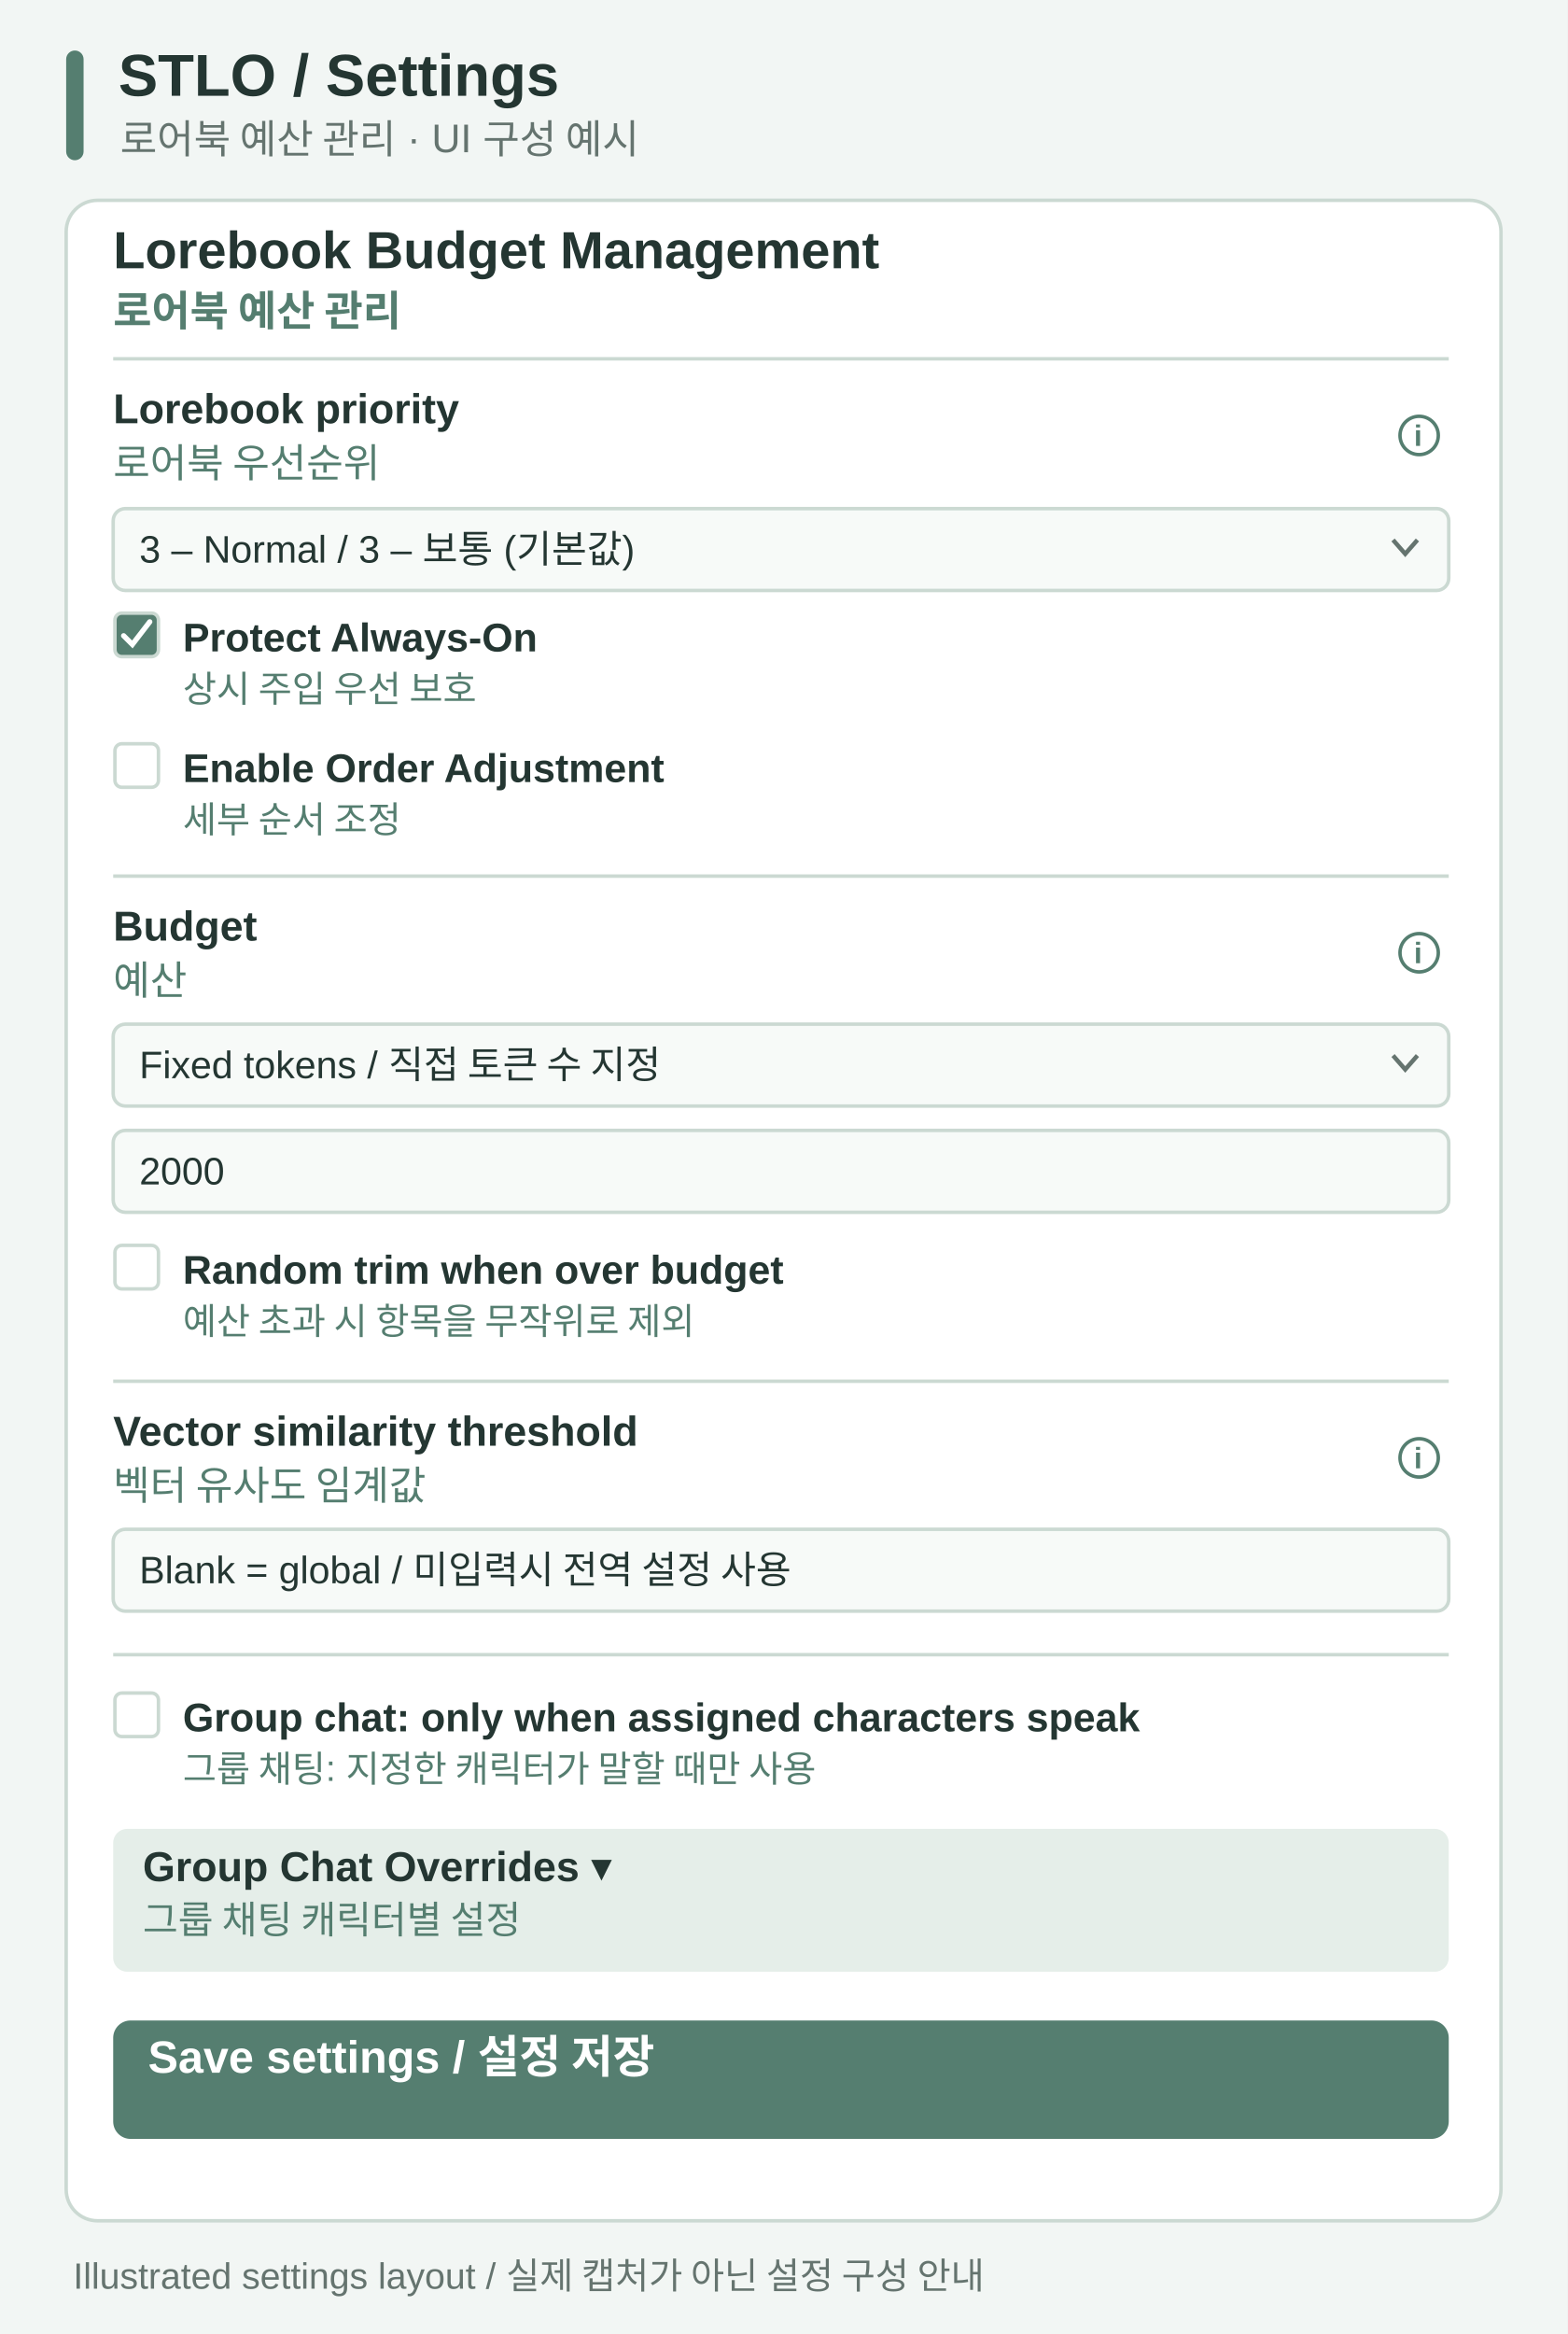
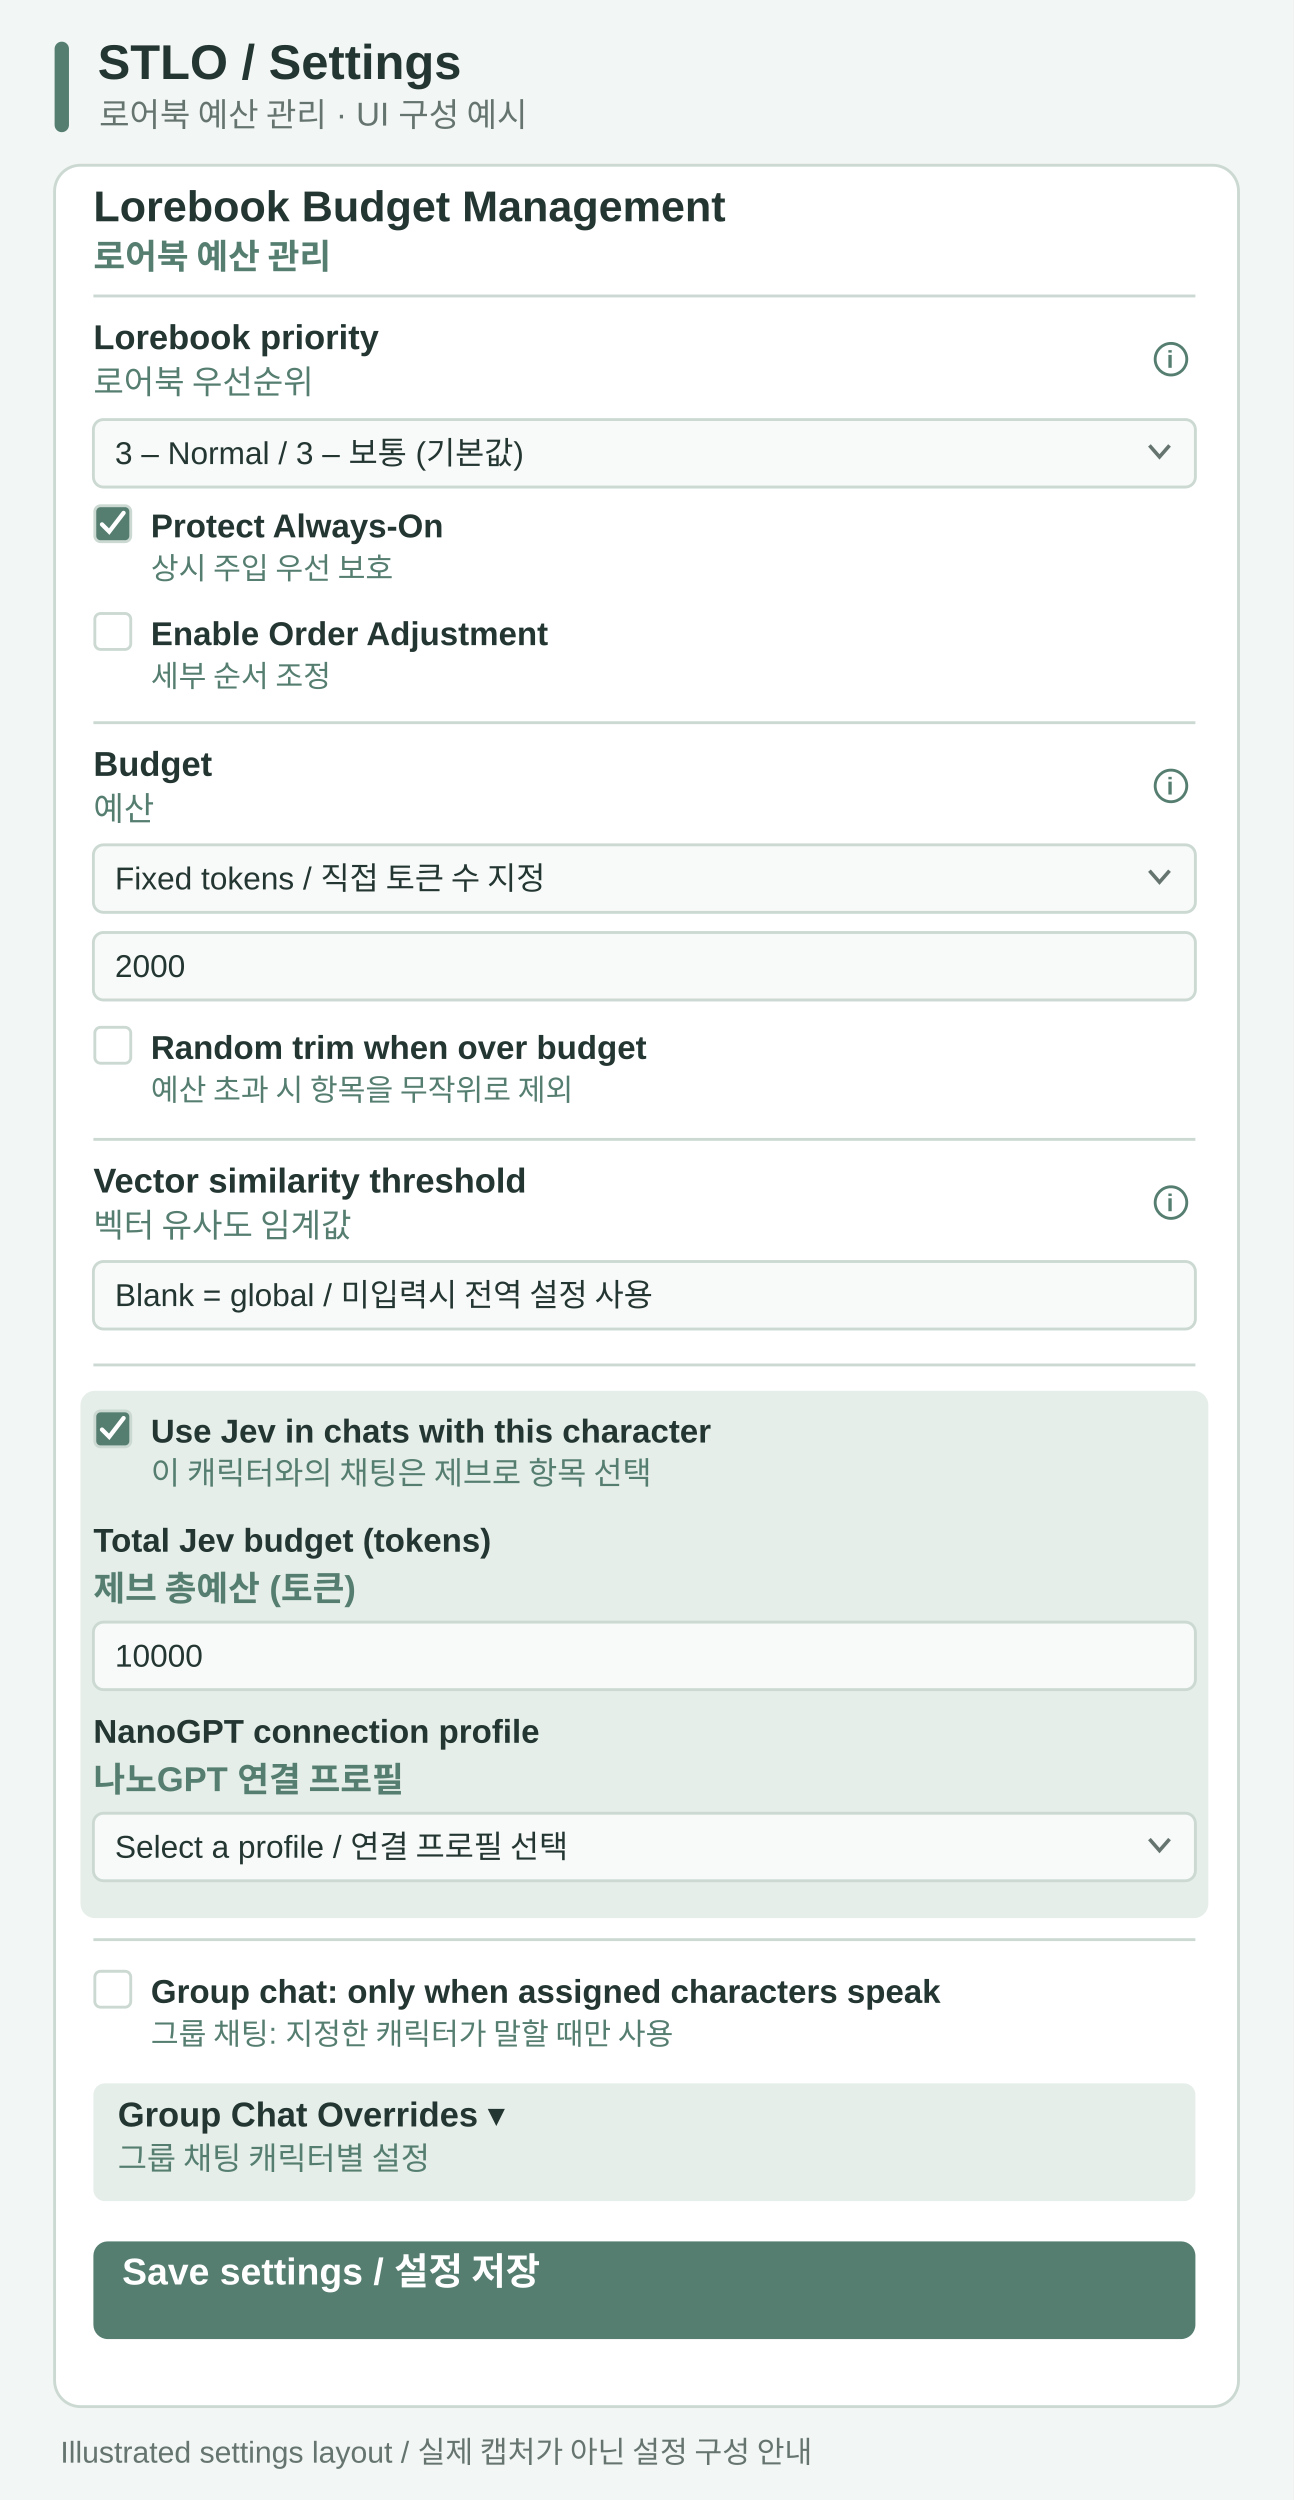
- <svg xmlns="http://www.w3.org/2000/svg" viewBox="0 0 900 1340" width="900" height="1340" font-family="Arial, 'Noto Sans KR', 'Apple SD Gothic Neo', 'Malgun Gothic', sans-serif" role="img" aria-label="STLO bilingual settings layout">
-   <rect x="0" y="0" width="900" height="1340" rx="0" fill="#f2f6f4" stroke="none" stroke-width="2" />
+ <svg xmlns="http://www.w3.org/2000/svg" viewBox="0 0 900 1740" width="900" height="1740" font-family="Arial, 'Noto Sans KR', 'Apple SD Gothic Neo', 'Malgun Gothic', sans-serif" role="img" aria-label="STLO bilingual settings layout">
+   <rect x="0" y="0" width="900" height="1740" rx="0" fill="#f2f6f4" stroke="none" stroke-width="2" />
  <rect x="38" y="29" width="10" height="63" rx="5" fill="#557e70" stroke="none" stroke-width="2" />
  <text x="68" y="55" font-size="34" fill="#243632" font-weight="650">STLO / Settings</text>
  <text x="69" y="88" font-size="23" fill="#65746f" font-weight="400">로어북 예산 관리 · UI 구성 예시</text>
-   <rect x="38" y="115" width="824" height="1160" rx="18" fill="#ffffff" stroke="#cbd9d2" stroke-width="2" />
+   <rect x="38" y="115" width="824" height="1560" rx="18" fill="#ffffff" stroke="#cbd9d2" stroke-width="2" />
  <text x="65" y="154" font-size="30" fill="#243632" font-weight="650">Lorebook Budget Management</text>
  <text x="65" y="187" font-size="24" fill="#557e70" font-weight="650">로어북 예산 관리</text>
  <path d="M65 206H832" stroke="#cbd9d2" stroke-width="2" />
  <text x="65" y="243" font-size="24" fill="#243632" font-weight="650">Lorebook priority</text>
  <text x="65" y="274" font-size="23" fill="#557e70" font-weight="400">로어북 우선순위</text>
  <circle cx="815" cy="250" r="11" fill="none" stroke="#557e70" stroke-width="2" />
  <text x="812" y="256" font-size="17" fill="#557e70" font-weight="650">i</text>
  <rect x="65" y="292" width="767" height="47" rx="7" fill="#f7faf8" stroke="#cbd9d2" stroke-width="2" />
  <text x="80" y="323" font-size="22" fill="#243632" font-weight="400">3 – Normal / 3 – 보통 (기본값)</text>
  <path d="M800 310l7 8 7-8" fill="none" stroke="#65746f" stroke-width="2.5" />
  <rect x="66" y="352" width="25" height="25" rx="4" fill="#557e70" stroke="#cbd9d2" stroke-width="2" />
  <path d="M71 365l5 5 10-13" fill="none" stroke="white" stroke-width="3" stroke-linecap="round" />
  <text x="105" y="374" font-size="23" fill="#243632" font-weight="650">Protect Always-On</text>
  <text x="105" y="403" font-size="21" fill="#557e70" font-weight="400">상시 주입 우선 보호</text>
  <rect x="66" y="427" width="25" height="25" rx="4" fill="#ffffff" stroke="#cbd9d2" stroke-width="2" />
  <text x="105" y="449" font-size="23" fill="#243632" font-weight="650">Enable Order Adjustment</text>
  <text x="105" y="478" font-size="21" fill="#557e70" font-weight="400">세부 순서 조정</text>
  <path d="M65 503H832" stroke="#cbd9d2" stroke-width="2" />
  <text x="65" y="540" font-size="24" fill="#243632" font-weight="650">Budget</text>
  <text x="65" y="571" font-size="23" fill="#557e70" font-weight="400">예산</text>
  <circle cx="815" cy="547" r="11" fill="none" stroke="#557e70" stroke-width="2" />
  <text x="812" y="553" font-size="17" fill="#557e70" font-weight="650">i</text>
  <rect x="65" y="588" width="767" height="47" rx="7" fill="#f7faf8" stroke="#cbd9d2" stroke-width="2" />
  <text x="80" y="619" font-size="22" fill="#243632" font-weight="400">Fixed tokens / 직접 토큰 수 지정</text>
  <path d="M800 606l7 8 7-8" fill="none" stroke="#65746f" stroke-width="2.5" />
  <rect x="65" y="649" width="767" height="47" rx="7" fill="#f7faf8" stroke="#cbd9d2" stroke-width="2" />
  <text x="80" y="680" font-size="22" fill="#243632" font-weight="400">2000</text>
  <rect x="66" y="715" width="25" height="25" rx="4" fill="#ffffff" stroke="#cbd9d2" stroke-width="2" />
  <text x="105" y="737" font-size="23" fill="#243632" font-weight="650">Random trim when over budget</text>
  <text x="105" y="766" font-size="21" fill="#557e70" font-weight="400">예산 초과 시 항목을 무작위로 제외</text>
  <path d="M65 793H832" stroke="#cbd9d2" stroke-width="2" />
  <text x="65" y="830" font-size="24" fill="#243632" font-weight="650">Vector similarity threshold</text>
  <text x="65" y="861" font-size="23" fill="#557e70" font-weight="400">벡터 유사도 임계값</text>
  <circle cx="815" cy="837" r="11" fill="none" stroke="#557e70" stroke-width="2" />
  <text x="812" y="843" font-size="17" fill="#557e70" font-weight="650">i</text>
  <rect x="65" y="878" width="767" height="47" rx="7" fill="#f7faf8" stroke="#cbd9d2" stroke-width="2" />
  <text x="80" y="909" font-size="22" fill="#243632" font-weight="400">Blank = global / 미입력시 전역 설정 사용</text>
  <path d="M65 950H832" stroke="#cbd9d2" stroke-width="2" />
-   <rect x="66" y="972" width="25" height="25" rx="4" fill="#ffffff" stroke="#cbd9d2" stroke-width="2" />
-   <text x="105" y="994" font-size="23" fill="#243632" font-weight="650">Group chat: only when assigned characters speak</text>
-   <text x="105" y="1023" font-size="21" fill="#557e70" font-weight="400">그룹 채팅: 지정한 캐릭터가 말할 때만 사용</text>
-   <rect x="65" y="1050" width="767" height="82" rx="8" fill="#e5eee9" stroke="none" stroke-width="2" />
-   <text x="82" y="1080" font-size="24" fill="#243632" font-weight="650">Group Chat Overrides  ▾</text>
-   <text x="82" y="1110" font-size="22" fill="#557e70" font-weight="400">그룹 채팅 캐릭터별 설정</text>
-   <rect x="65" y="1160" width="767" height="68" rx="10" fill="#557e70" stroke="none" stroke-width="2" />
-   <text x="85" y="1190" font-size="26" fill="#ffffff" font-weight="650">Save settings / 설정 저장</text>
-   <text x="42" y="1314" font-size="21" fill="#65746f" font-weight="400">Illustrated settings layout / 실제 캡처가 아닌 설정 구성 안내</text>
+   <g>
+     <rect x="56" y="968" width="785" height="367" rx="10" fill="#e5eee9" stroke="none" stroke-width="2" />
+     <rect x="66" y="982" width="25" height="25" rx="4" fill="#557e70" stroke="#cbd9d2" stroke-width="2" />
+     <path d="M71 995l5 5 10-13" fill="none" stroke="white" stroke-width="3" stroke-linecap="round" />
+     <text x="105" y="1004" font-size="23" fill="#243632" font-weight="650">Use Jev in chats with this character</text>
+     <text x="105" y="1033" font-size="22" fill="#557e70" font-weight="400">이 캐릭터와의 채팅은 제브로 항목 선택</text>
+     <text x="65" y="1080" font-size="23" fill="#243632" font-weight="650">Total Jev budget (tokens)</text>
+     <text x="65" y="1114" font-size="24" fill="#557e70" font-weight="650">제브 총예산 (토큰)</text>
+     <rect x="65" y="1129" width="767" height="47" rx="7" fill="#f7faf8" stroke="#cbd9d2" stroke-width="2" />
+     <text x="80" y="1160" font-size="22" fill="#243632" font-weight="400">10000</text>
+     <text x="65" y="1213" font-size="23" fill="#243632" font-weight="650">NanoGPT connection profile</text>
+     <text x="65" y="1247" font-size="24" fill="#557e70" font-weight="650">나노GPT 연결 프로필</text>
+     <rect x="65" y="1262" width="767" height="47" rx="7" fill="#f7faf8" stroke="#cbd9d2" stroke-width="2" />
+     <text x="80" y="1293" font-size="22" fill="#243632" font-weight="400">Select a profile / 연결 프로필 선택</text>
+     <path d="M800 1280l7 8 7-8" fill="none" stroke="#65746f" stroke-width="2.5" />
+   </g>
+   <path d="M65 1350H832" stroke="#cbd9d2" stroke-width="2" />
+   <g transform="translate(0 400)">
+     <rect x="66" y="972" width="25" height="25" rx="4" fill="#ffffff" stroke="#cbd9d2" stroke-width="2" />
+     <text x="105" y="994" font-size="23" fill="#243632" font-weight="650">Group chat: only when assigned characters speak</text>
+     <text x="105" y="1023" font-size="21" fill="#557e70" font-weight="400">그룹 채팅: 지정한 캐릭터가 말할 때만 사용</text>
+     <rect x="65" y="1050" width="767" height="82" rx="8" fill="#e5eee9" stroke="none" stroke-width="2" />
+     <text x="82" y="1080" font-size="24" fill="#243632" font-weight="650">Group Chat Overrides  ▾</text>
+     <text x="82" y="1110" font-size="22" fill="#557e70" font-weight="400">그룹 채팅 캐릭터별 설정</text>
+     <rect x="65" y="1160" width="767" height="68" rx="10" fill="#557e70" stroke="none" stroke-width="2" />
+     <text x="85" y="1190" font-size="26" fill="#ffffff" font-weight="650">Save settings / 설정 저장</text>
+     <text x="42" y="1314" font-size="21" fill="#65746f" font-weight="400">Illustrated settings layout / 실제 캡처가 아닌 설정 구성 안내</text>
+   </g>
</svg>
